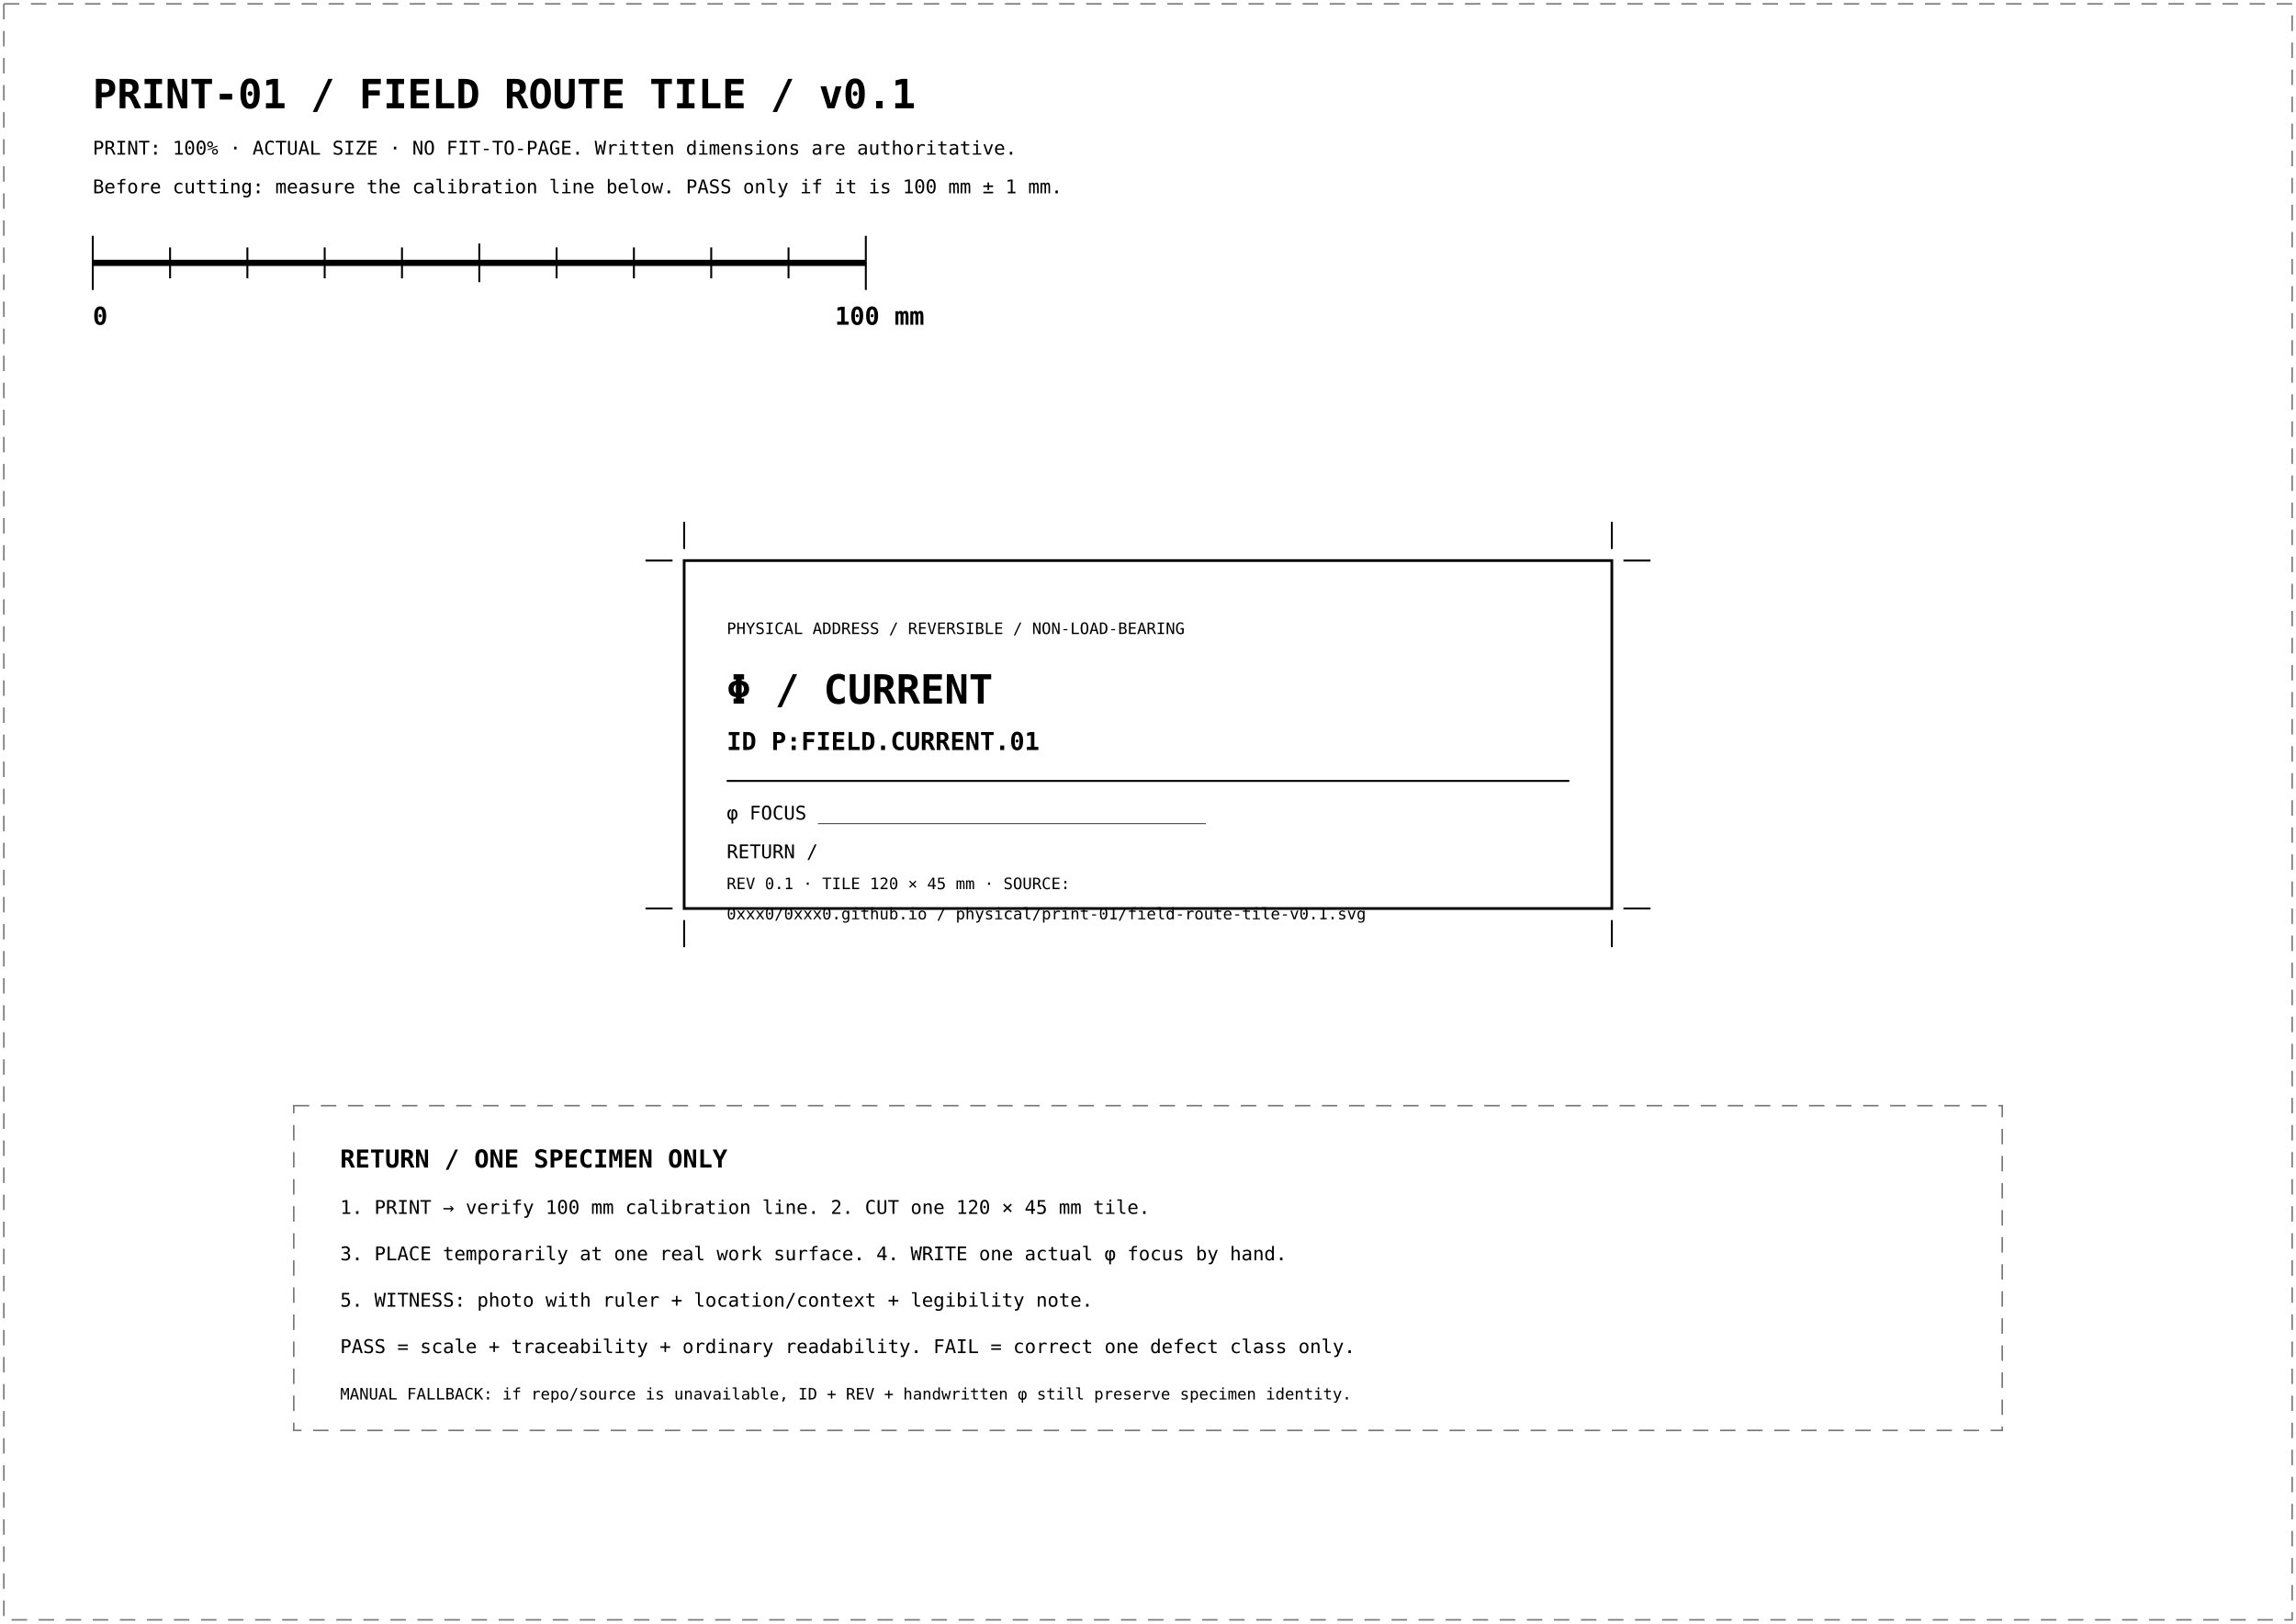
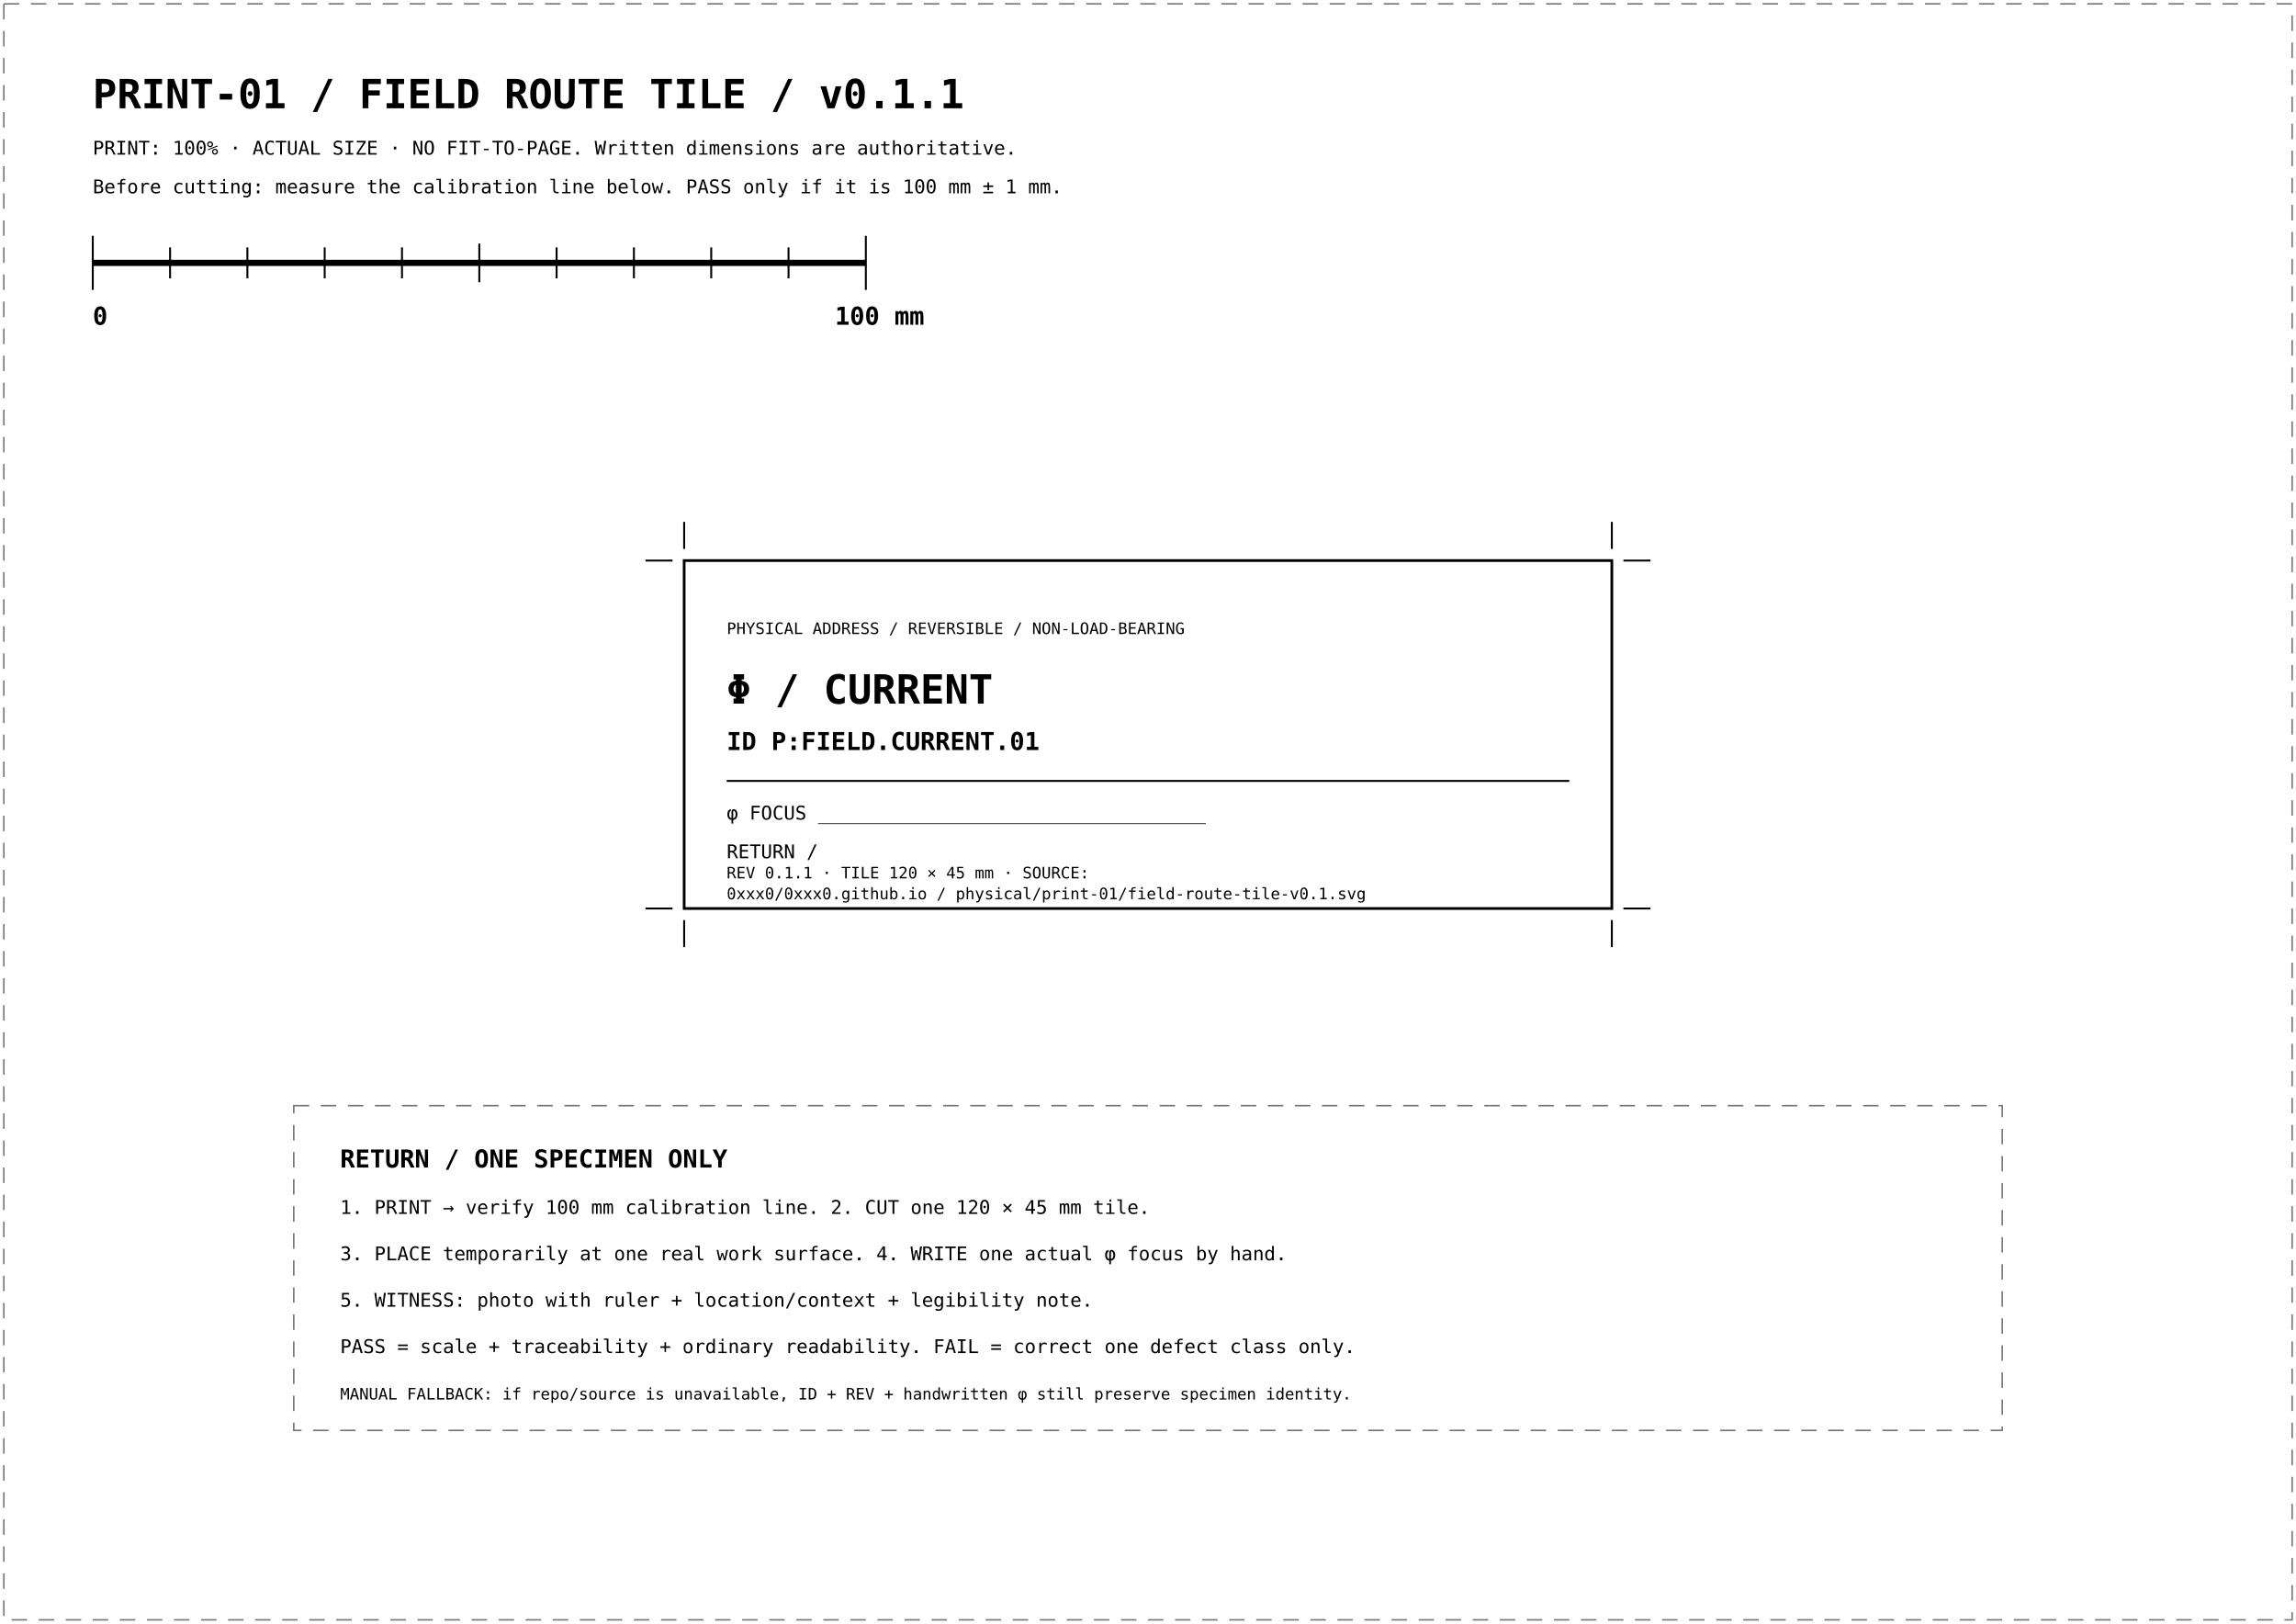
<svg xmlns="http://www.w3.org/2000/svg" width="297mm" height="210mm" viewBox="0 0 297 210">
  <style>
    text{font-family:"DejaVu Sans Mono","Courier New",monospace;fill:#000}
    .cut{fill:none;stroke:#000;stroke-width:.35}
    .guide{fill:none;stroke:#777;stroke-width:.2;stroke-dasharray:2,1.5}
    .hair{stroke:#000;stroke-width:.25}
    .heavy{stroke:#000;stroke-width:.8}
    .h{font-size:5.2px;font-weight:700}
    .m{font-size:3.2px;font-weight:700}
    .s{font-size:2.45px}
    .xs{font-size:2.05px}
  </style>
  <rect x=".5" y=".5" width="296" height="209" class="guide" />
-   <text x="12" y="14" class="h">PRINT-01 / FIELD ROUTE TILE / v0.1</text>
+   <text x="12" y="14" class="h">PRINT-01 / FIELD ROUTE TILE / v0.1.1</text>
  <text x="12" y="20" class="s">PRINT: 100% · ACTUAL SIZE · NO FIT-TO-PAGE. Written dimensions are authoritative.</text>
  <text x="12" y="25" class="s">Before cutting: measure the calibration line below. PASS only if it is 100 mm ± 1 mm.</text>
  <line x1="12" y1="34" x2="112" y2="34" class="heavy" />
  <line x1="12" y1="30.5" x2="12" y2="37.5" class="hair" />
  <line x1="112" y1="30.5" x2="112" y2="37.5" class="hair" />
  <g class="hair">
    <line x1="22" y1="32" x2="22" y2="36" />
    <line x1="32" y1="32" x2="32" y2="36" />
    <line x1="42" y1="32" x2="42" y2="36" />
    <line x1="52" y1="32" x2="52" y2="36" />
    <line x1="62" y1="31.5" x2="62" y2="36.5" />
    <line x1="72" y1="32" x2="72" y2="36" />
    <line x1="82" y1="32" x2="82" y2="36" />
    <line x1="92" y1="32" x2="92" y2="36" />
    <line x1="102" y1="32" x2="102" y2="36" />
  </g>
  <text x="12" y="42" class="m">0</text>
  <text x="108" y="42" class="m">100 mm</text>
  <rect x="88.5" y="72.5" width="120" height="45" class="cut" />
  <g class="hair">
    <line x1="83.5" y1="72.5" x2="87" y2="72.5" />
    <line x1="88.5" y1="67.5" x2="88.5" y2="71" />
    <line x1="210" y1="72.5" x2="213.5" y2="72.5" />
    <line x1="208.5" y1="67.5" x2="208.5" y2="71" />
    <line x1="83.5" y1="117.5" x2="87" y2="117.5" />
    <line x1="88.5" y1="119" x2="88.5" y2="122.5" />
    <line x1="210" y1="117.5" x2="213.5" y2="117.5" />
    <line x1="208.5" y1="119" x2="208.5" y2="122.5" />
  </g>
  <text x="94" y="82" class="xs">PHYSICAL ADDRESS / REVERSIBLE / NON-LOAD-BEARING</text>
  <text x="94" y="91" class="h">Φ / CURRENT</text>
  <text x="94" y="97" class="m">ID  P:FIELD.CURRENT.01</text>
  <line x1="94" y1="101" x2="203" y2="101" class="hair" />
  <text x="94" y="106" class="s">φ FOCUS  __________________________________</text>
  <text x="94" y="111" class="s">RETURN   /</text>
-   <text x="94" y="115" class="xs">REV 0.1 · TILE 120 × 45 mm · SOURCE:</text>
-   <text x="94" y="118.9" class="xs">0xxx0/0xxx0.github.io / physical/print-01/field-route-tile-v0.1.svg</text>
+   <text x="94" y="113.6" class="xs">REV 0.1.1 · TILE 120 × 45 mm · SOURCE:</text>
+   <text x="94" y="116.3" class="xs">0xxx0/0xxx0.github.io / physical/print-01/field-route-tile-v0.1.svg</text>
  <rect x="38" y="143" width="221" height="42" class="guide" />
  <text x="44" y="151" class="m">RETURN / ONE SPECIMEN ONLY</text>
  <text x="44" y="157" class="s">1. PRINT → verify 100 mm calibration line.  2. CUT one 120 × 45 mm tile.</text>
  <text x="44" y="163" class="s">3. PLACE temporarily at one real work surface.  4. WRITE one actual φ focus by hand.</text>
  <text x="44" y="169" class="s">5. WITNESS: photo with ruler + location/context + legibility note.</text>
  <text x="44" y="175" class="s">PASS = scale + traceability + ordinary readability. FAIL = correct one defect class only.</text>
  <text x="44" y="181" class="xs">MANUAL FALLBACK: if repo/source is unavailable, ID + REV + handwritten φ still preserve specimen identity.</text>
</svg>
